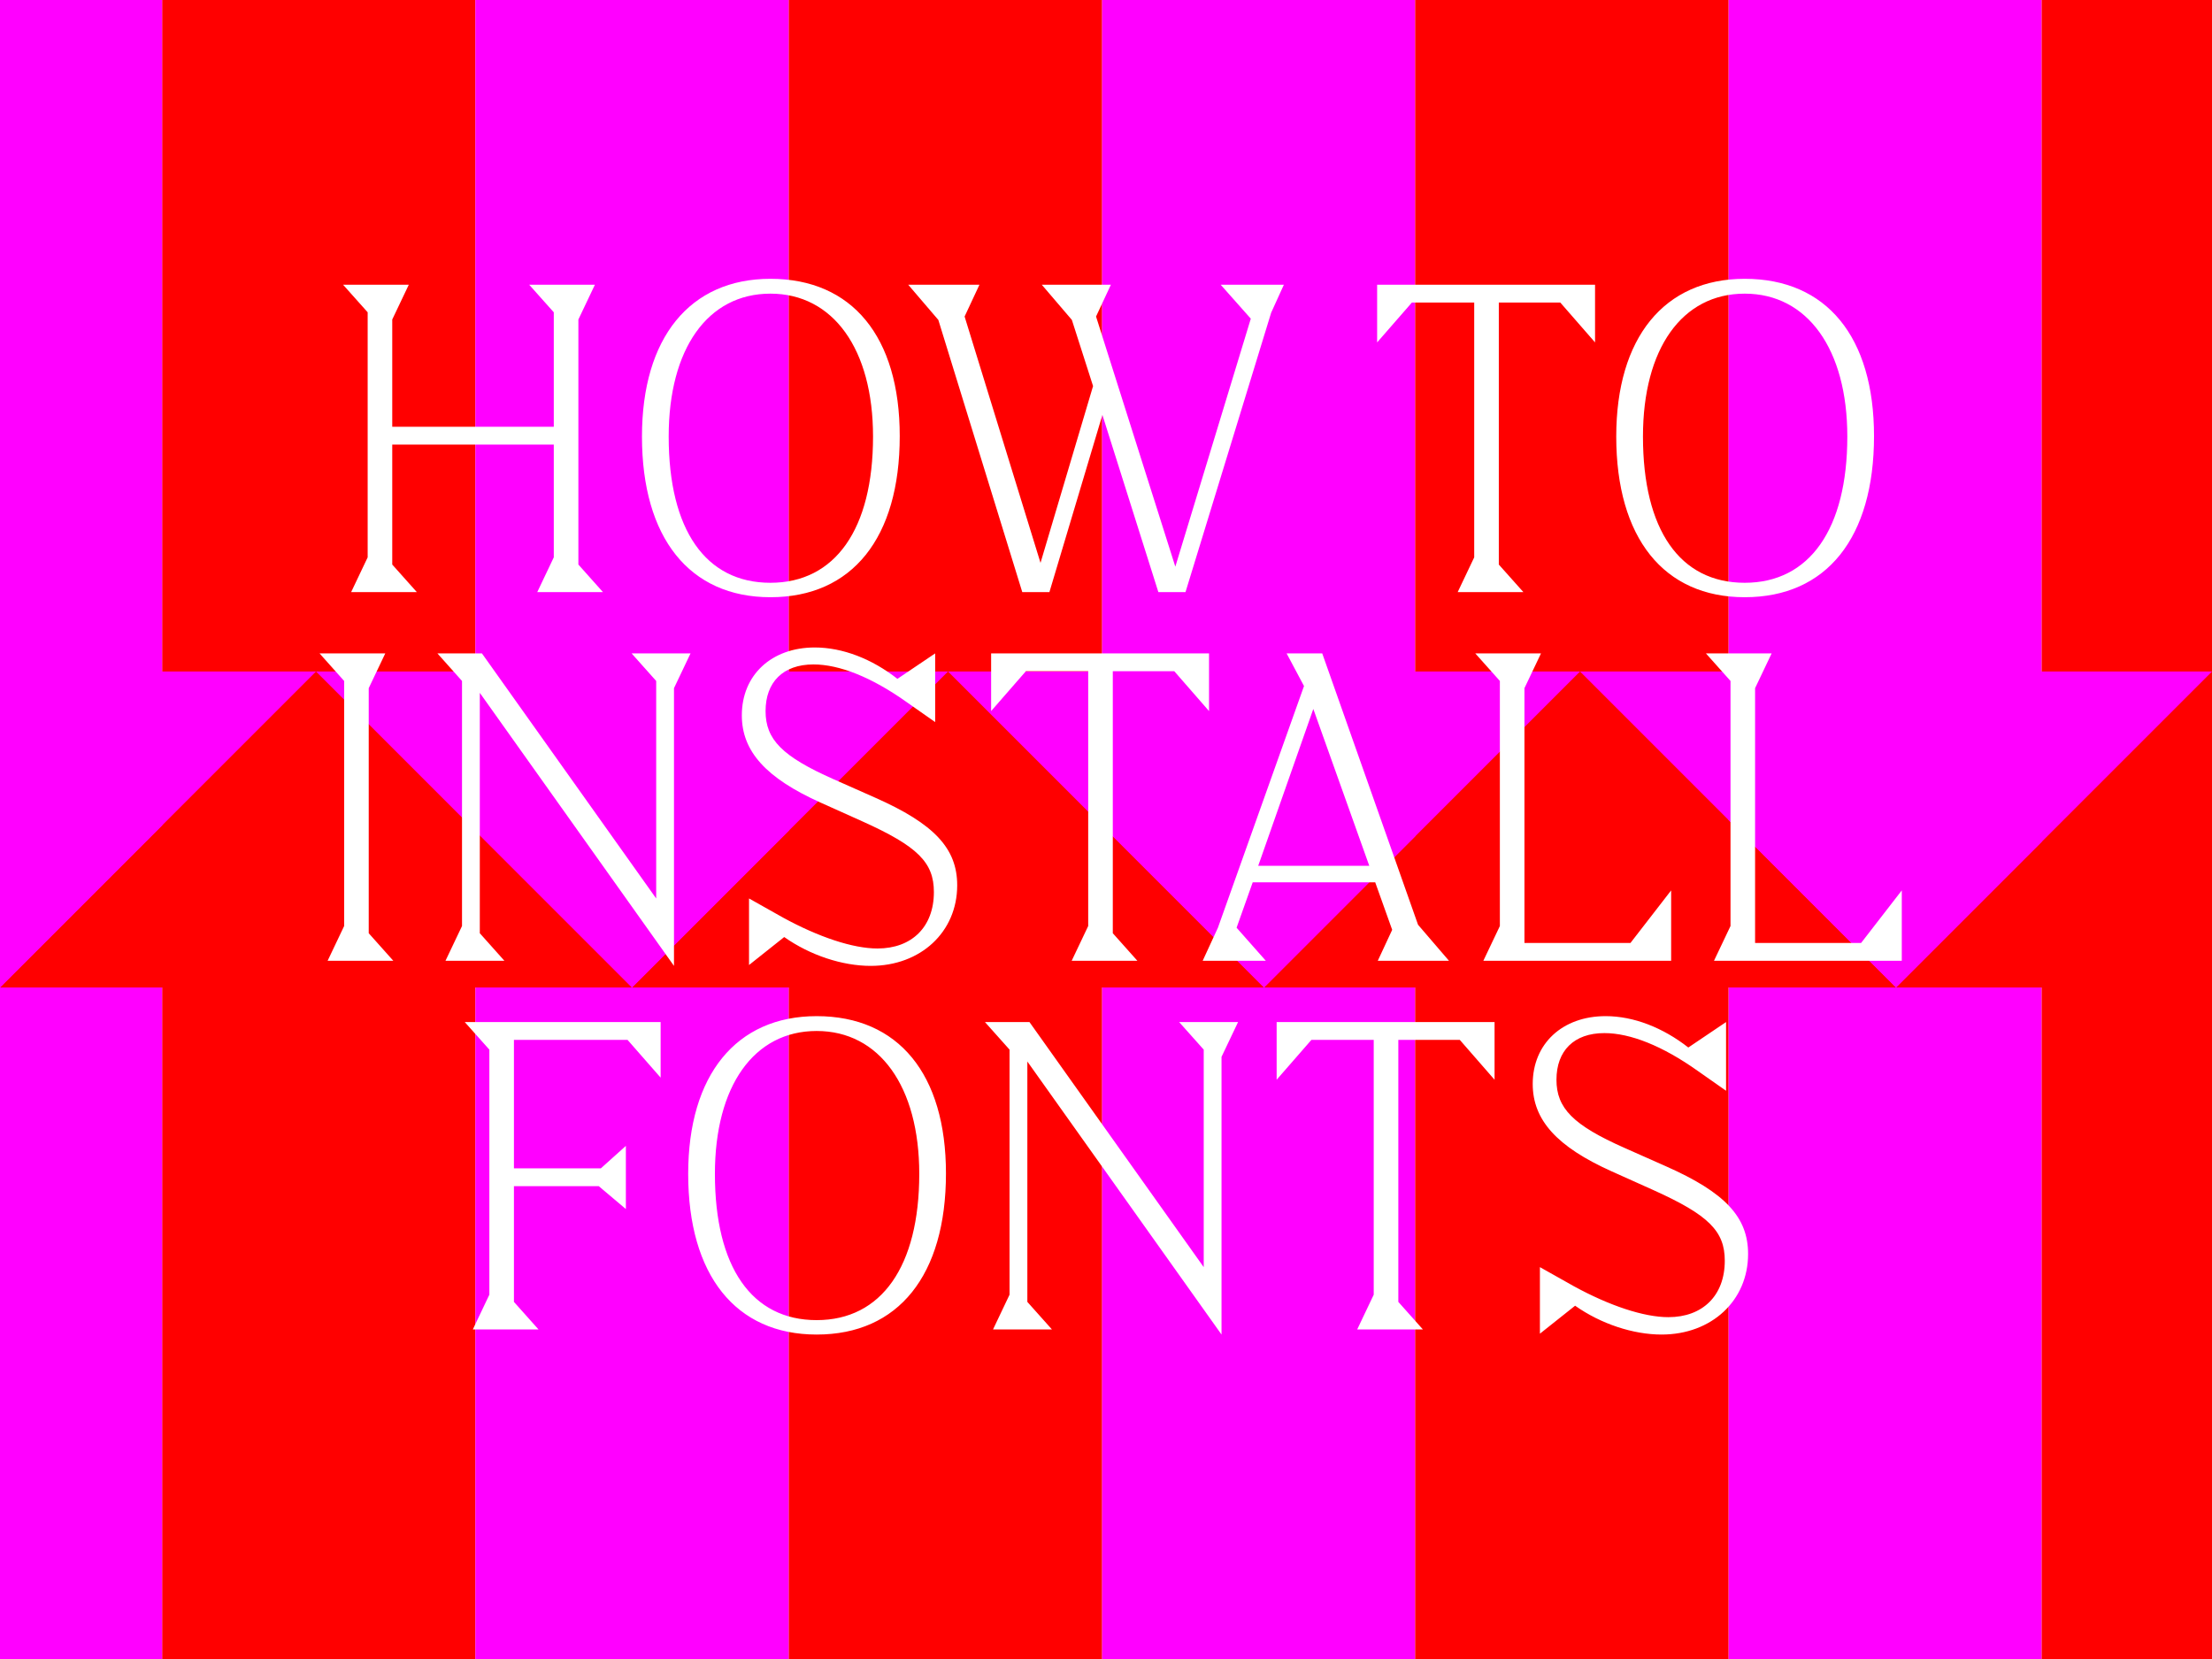
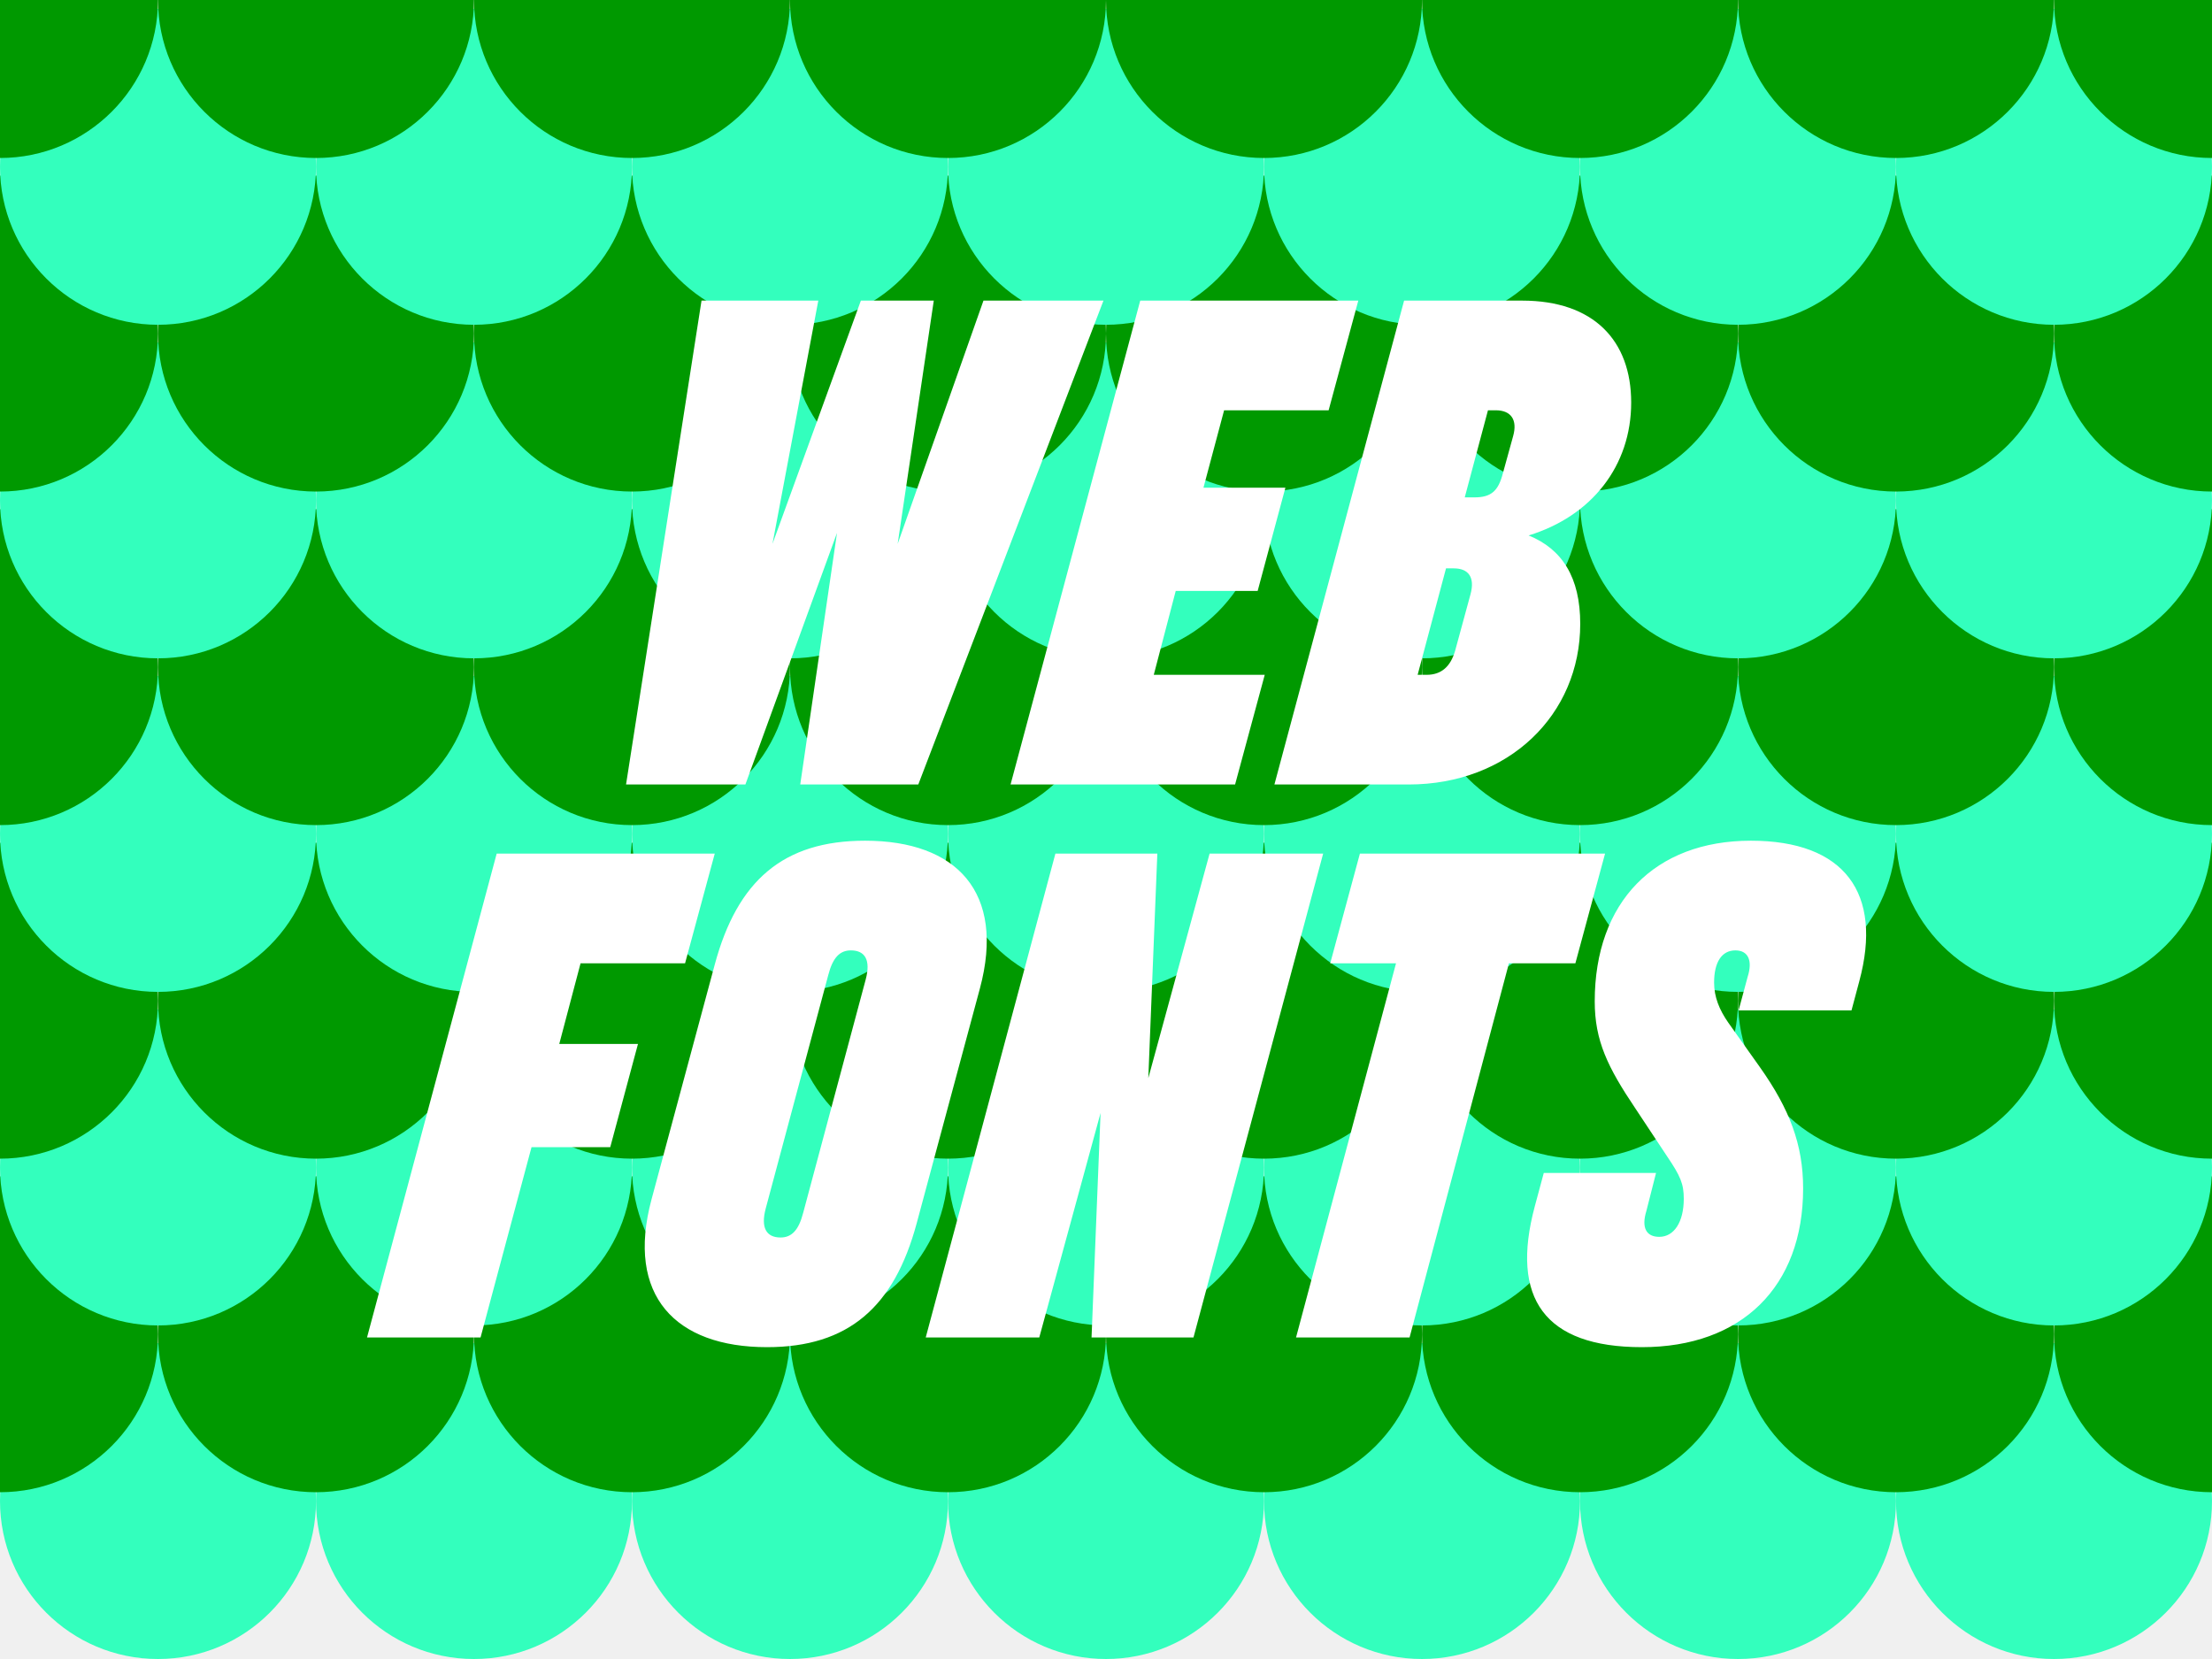
<svg xmlns="http://www.w3.org/2000/svg" version="1.1" id="svg1" width="1600" height="1200" viewBox="0 0 1600 1200">
  <defs id="defs1" />
  <g id="g1">
-     <path id="path1" d="M 879.465,9000 V 0 H 2578.92 V 9000 H 879.465" style="fill:#ff0000;fill-opacity:1;fill-rule:nonzero;stroke:none" transform="matrix(0.1333333,0,0,-0.1333333,0,1200)" />
-     <path id="path2" d="M 5977.83,9000 V 0 H 7677.29 V 9000 H 5977.83" style="fill:#ff00ff;fill-opacity:1;fill-rule:nonzero;stroke:none" transform="matrix(0.1333333,0,0,-0.1333333,0,1200)" />
-     <path id="path3" d="M 4278.38,9000 V 0 H 5977.83 V 9000 H 4278.38" style="fill:#ff0000;fill-opacity:1;fill-rule:nonzero;stroke:none" transform="matrix(0.1333333,0,0,-0.1333333,0,1200)" />
-     <path id="path4" d="M 9376.75,9000 V 0 H 11076.2 V 9000 H 9376.75" style="fill:#ff00ff;fill-opacity:1;fill-rule:nonzero;stroke:none" transform="matrix(0.1333333,0,0,-0.1333333,0,1200)" />
-     <path id="path5" d="M 11076.2,9000 V 0 h 923.8 v 9000 h -923.8" style="fill:#ff0000;fill-opacity:1;fill-rule:nonzero;stroke:none" transform="matrix(0.1333333,0,0,-0.1333333,0,1200)" />
-     <path id="path6" d="M 2578.92,9000 V 0 H 4278.38 V 9000 H 2578.92" style="fill:#ff00ff;fill-opacity:1;fill-rule:nonzero;stroke:none" transform="matrix(0.1333333,0,0,-0.1333333,0,1200)" />
-     <path id="path7" d="M -819.988,9000 V 0 H 879.465 V 9000 H -819.988" style="fill:#ff00ff;fill-opacity:1;fill-rule:nonzero;stroke:none" transform="matrix(0.1333333,0,0,-0.1333333,0,1200)" />
-     <path id="path8" d="M 7677.29,9000 V 0 H 9376.75 V 9000 H 7677.29" style="fill:#ff0000;fill-opacity:1;fill-rule:nonzero;stroke:none" transform="matrix(0.1333333,0,0,-0.1333333,0,1200)" />
-     <path id="path9" d="m 3428.64,3642.85 3428.65,-0.01 -1714.33,1714.33 z" style="fill:#ff0000;fill-opacity:1;fill-rule:nonzero;stroke:none" transform="matrix(0.1333333,0,0,-0.1333333,0,1200)" />
-     <path id="path10" d="m 6857.29,3642.85 3428.61,-0.01 -1714.28,1714.33 z" style="fill:#ff0000;fill-opacity:1;fill-rule:nonzero;stroke:none" transform="matrix(0.1333333,0,0,-0.1333333,0,1200)" />
-     <path id="path11" d="m 10285.7,3642.85 3428.6,-0.01 -1714.3,1714.33 z" style="fill:#ff0000;fill-opacity:1;fill-rule:nonzero;stroke:none" transform="matrix(0.1333333,0,0,-0.1333333,0,1200)" />
-     <path id="path12" d="M -0.004,3642.85 3428.64,3642.84 1714.32,5357.17 Z" style="fill:#ff0000;fill-opacity:1;fill-rule:nonzero;stroke:none" transform="matrix(0.1333333,0,0,-0.1333333,0,1200)" />
-     <path id="path13" d="m 5142.97,5357.16 3428.65,0.01 -1714.33,-1714.33 z" style="fill:#ff00ff;fill-opacity:1;fill-rule:nonzero;stroke:none" transform="matrix(0.1333333,0,0,-0.1333333,0,1200)" />
-     <path id="path14" d="m 8571.62,5357.16 3428.68,0.01 -1714.4,-1714.33 z" style="fill:#ff00ff;fill-opacity:1;fill-rule:nonzero;stroke:none" transform="matrix(0.1333333,0,0,-0.1333333,0,1200)" />
-     <path id="path15" d="m 1714.32,5357.16 3428.65,0.01 -1714.33,-1714.33 z" style="fill:#ff00ff;fill-opacity:1;fill-rule:nonzero;stroke:none" transform="matrix(0.1333333,0,0,-0.1333333,0,1200)" />
-     <path id="path16" d="m -1714.33,5357.16 3428.65,0.01 L -0.012,3642.84 Z" style="fill:#ff00ff;fill-opacity:1;fill-rule:nonzero;stroke:none" transform="matrix(0.1333333,0,0,-0.1333333,0,1200)" />
-     <path id="path17" d="M 16.335,-0.001 H 51.984 L 38.636,-14.954 V -80.04 H 126.269 v 61.184 l -8.965,18.855 H 152.952 L 139.616,-14.954 V -147.892 l 8.965,-18.867 h -35.648 l 13.336,14.953 v 62.098 H 38.636 V -147.892 l 8.977,-18.867 H 11.964 l 13.336,14.953 V -18.857 Z M 174.108,-84.411 c 0,54.973 25.758,87.176 69.691,87.176 44.391,0 70.148,-32.203 70.148,-87.41 0,-53.812 -25.758,-85.324 -70.148,-85.324 -43.699,0 -69.691,31.969 -69.691,85.559 z m 125.355,0 c 0,50.145 -20.473,79.348 -55.664,79.348 -35.191,0 -55.195,-28.746 -55.195,-79.348 0,-47.613 21.152,-77.508 55.195,-77.508 34.043,0 55.664,30.129 55.664,77.508 z m 57.724,-82.348 h -38.637 l 16.336,19.09 45.539,147.668 h 14.719 l 28.746,-96.141 30.363,96.141 h 14.719 l 46.465,-151.57 6.902,-15.188 h -34.277 l 16.336,18.41 -40.945,134.543 -43.008,-135.703 8.051,-17.25 h -37.488 l 16.324,19.09 11.496,35.883 -28.512,95.918 -41.18,-133.641 z M 616.631,-0.001 h 35.648 L 638.944,-14.954 V -157.091 h 33.352 l 18.855,21.621 v -31.289 H 572.932 v 31.289 l 18.855,-21.621 h 33.809 V -18.857 Z M 702.65,-84.411 c 0,54.973 25.758,87.176 69.691,87.176 44.391,0 70.148,-32.203 70.148,-87.41 0,-53.812 -25.758,-85.324 -70.148,-85.324 -43.699,0 -69.691,31.969 -69.691,85.559 z m 125.355,0 c 0,50.145 -20.473,79.348 -55.664,79.348 -35.191,0 -55.195,-28.746 -55.195,-79.348 0,-47.613 21.152,-77.508 55.195,-77.508 34.043,0 55.664,30.129 55.664,77.508 z M 3.576,200 H 39.225 L 25.877,185.047 V 52.109 L 34.854,33.242 H -0.795 L 12.541,48.195 V 181.144 Z m 63.94,0 h 31.969 L 86.138,185.047 V 54.64 L 191.478,202.765 V 52.109 l 8.977,-18.867 H 168.486 l 13.336,14.953 V 166.191 L 87.286,33.242 H 63.146 L 76.482,48.195 V 181.144 Z M 250.584,176.539 232.186,166.191 v 36.105 l 19.09,-15.176 c 14.039,9.891 31.512,15.645 46.922,15.645 27.141,0 46.922,-18.41 46.922,-43.711 0,-20.004 -12.422,-33.352 -44.625,-47.602 L 278.194,101.562 C 250.127,89.14 241.162,79.941 241.162,64.531 c 0,-15.645 9.422,-25.301 25.992,-25.301 14.027,0 31.5,6.902 50.602,20.473 l 15.41,10.805 V 33.242 L 312.694,47.047 C 298.889,36.242 283.022,30.031 267.834,30.031 c -23.449,0 -39.551,14.941 -39.551,36.797 0,19.547 13.102,34.043 42.773,47.379 l 22.547,10.125 c 30.129,13.57 38.871,22.312 38.871,38.402 0,18.867 -11.965,30.598 -30.598,30.598 -13.336,0 -31.969,-6.211 -51.293,-16.793 z m 156.639,23.461 h 35.648 L 429.535,185.047 V 42.91 h 33.352 l 18.855,21.621 V 33.242 H 363.524 v 31.289 l 18.855,-21.621 h 33.809 V 181.144 Z m 71.065,0 h 34.266 l -15.867,-17.941 8.742,-24.609 h 66.469 l 9.199,25.758 -7.816,16.793 h 38.637 L 595.124,180.453 543.152,33.242 H 523.827 l 9.434,17.719 -46.699,131.098 z m 30.129,-51.516 29.895,-85.102 30.363,85.102 z m 122.133,51.516 h 101.883 v -38.18 l -22.078,28.523 h -57.504 V 52.109 L 661.827,33.242 H 626.179 L 639.515,48.195 V 181.144 Z m 125.121,0 h 101.883 v -38.18 l -22.078,28.523 H 777.972 V 52.109 l 8.977,-18.867 h -35.648 l 13.336,14.953 V 181.144 Z M 82.35,400.001 H 117.998 l -13.348,-14.953 v -62.789 h 46.008 l 14.719,12.422 v -34.266 l -13.57,12.188 h -47.156 v -69.691 h 61.641 l 17.941,20.473 V 233.243 H 77.979 l 13.336,14.953 V 381.145 Z M 199.183,315.591 c 0,54.973 25.758,87.176 69.691,87.176 44.391,0 70.148,-32.203 70.148,-87.41 0,-53.812 -25.758,-85.324 -70.148,-85.324 -43.699,0 -69.691,31.969 -69.691,85.559 z m 125.355,0 c 0,50.145 -20.473,79.348 -55.664,79.348 -35.191,0 -55.195,-28.746 -55.195,-79.348 0,-47.613 21.152,-77.508 55.195,-77.508 34.043,0 55.664,30.129 55.664,77.508 z m 40.017,84.41 h 31.969 L 383.176,385.048 V 254.641 l 105.34,148.125 V 252.11 l 8.977,-18.867 h -31.969 l 13.336,14.953 v 117.996 L 384.324,233.243 h -24.141 l 13.336,14.953 v 132.949 z m 197.563,0 h 35.648 L 584.431,385.048 V 242.911 h 33.352 l 18.855,21.621 V 233.243 H 518.419 v 31.289 l 18.855,-21.621 h 33.809 V 381.145 Z M 679.64,376.54 661.241,366.192 v 36.105 l 19.09,-15.176 c 14.039,9.891 31.512,15.645 46.922,15.645 27.141,0 46.922,-18.41 46.922,-43.711 0,-20.004 -12.422,-33.352 -44.625,-47.602 l -22.301,-9.891 c -28.066,-12.422 -37.031,-21.621 -37.031,-37.031 0,-15.645 9.422,-25.301 25.992,-25.301 14.027,0 31.5,6.902 50.602,20.473 l 15.41,10.805 v -37.266 l -20.473,13.805 c -13.805,-10.805 -29.672,-17.016 -44.859,-17.016 -23.449,0 -39.551,14.941 -39.551,36.797 0,19.547 13.102,34.043 42.773,47.379 l 22.547,10.125 c 30.129,13.57 38.871,22.312 38.871,38.402 0,18.867 -11.965,30.598 -30.598,30.598 -13.336,0 -31.969,-6.211 -51.293,-16.793 z m 0,0" style="fill:#ffffff;fill-opacity:1;fill-rule:nonzero;stroke:none" aria-label="HOW TO&#10;INSTALL&#10;FONTS" transform="matrix(1.333333,0,0,1.333333,232.208,428.2947)" />
+     <path id="path1" d="m 857.145,1714.3 c 473.385,0 857.145,-383.76 857.145,-857.148 C 1714.29,383.762 1330.53,0.012 857.145,0.012 383.758,0.012 0,383.762 0,857.152 0,1330.54 383.758,1714.3 857.145,1714.3" style="fill:#33ffbd;fill-opacity:1;fill-rule:nonzero;stroke:none" transform="matrix(0.1333333,0,0,-0.1333333,0,1200)" />
+     <path id="path2" d="m 2571.43,1714.3 c 473.39,0 857.14,-383.76 857.14,-857.148 0,-473.39 -383.75,-857.14 -857.14,-857.14 -473.39,0 -857.14,383.75 -857.14,857.14 0,473.388 383.75,857.148 857.14,857.148" style="fill:#33ffbd;fill-opacity:1;fill-rule:nonzero;stroke:none" transform="matrix(0.1333333,0,0,-0.1333333,0,1200)" />
+     <path id="path3" d="m 4285.71,1714.3 c 473.39,0 857.15,-383.76 857.15,-857.148 0,-473.39 -383.76,-857.14 -857.15,-857.14 -473.38,0 -857.14,383.75 -857.14,857.14 0,473.388 383.76,857.148 857.14,857.148" style="fill:#33ffbd;fill-opacity:1;fill-rule:nonzero;stroke:none" transform="matrix(0.1333333,0,0,-0.1333333,0,1200)" />
+     <path id="path4" d="m 6000,1714.3 c 473.39,0 857.14,-383.76 857.14,-857.148 0,-473.39 -383.75,-857.14 -857.14,-857.14 -473.39,0 -857.14,383.75 -857.14,857.14 0,473.388 383.75,857.148 857.14,857.148" style="fill:#33ffbd;fill-opacity:1;fill-rule:nonzero;stroke:none" transform="matrix(0.1333333,0,0,-0.1333333,0,1200)" />
+     <path id="path5" d="m 7714.29,1714.3 c 473.38,0 857.14,-383.76 857.14,-857.148 0,-473.39 -383.76,-857.14 -857.14,-857.14 -473.39,0 -857.15,383.75 -857.15,857.14 0,473.388 383.76,857.148 857.15,857.148" style="fill:#33ffbd;fill-opacity:1;fill-rule:nonzero;stroke:none" transform="matrix(0.1333333,0,0,-0.1333333,0,1200)" />
+     <path id="path6" d="m 9428.57,1714.3 c 473.39,0 857.13,-383.76 857.13,-857.148 0,-473.39 -383.74,-857.14 -857.13,-857.14 -473.39,0 -857.14,383.75 -857.14,857.14 0,473.388 383.75,857.148 857.14,857.148" style="fill:#33ffbd;fill-opacity:1;fill-rule:nonzero;stroke:none" transform="matrix(0.1333333,0,0,-0.1333333,0,1200)" />
+     <path id="path7" d="m 11142.9,1714.3 c 473.3,0 857.1,-383.76 857.1,-857.148 0,-473.39 -383.8,-857.14 -857.1,-857.14 -473.4,0 -857.2,383.75 -857.2,857.14 0,473.388 383.8,857.148 857.2,857.148" style="fill:#33ffbd;fill-opacity:1;fill-rule:nonzero;stroke:none" transform="matrix(0.1333333,0,0,-0.1333333,0,1200)" />
+     <path id="path8" d="m 0,2619.05 c 473.387,0 857.145,-383.76 857.145,-857.15 0,-473.38 -383.758,-857.13 -857.145,-857.13 -473.387,0 -857.145,383.75 -857.145,857.13 0,473.39 383.758,857.15 857.145,857.15" style="fill:#009900;fill-opacity:1;fill-rule:nonzero;stroke:none" transform="matrix(0.1333333,0,0,-0.1333333,0,1200)" />
+     <path id="path9" d="m 1714.29,2619.05 c 473.38,0 857.14,-383.76 857.14,-857.15 0,-473.38 -383.76,-857.13 -857.14,-857.13 -473.39,0 -857.145,383.75 -857.145,857.13 0,473.39 383.755,857.15 857.145,857.15" style="fill:#009900;fill-opacity:1;fill-rule:nonzero;stroke:none" transform="matrix(0.1333333,0,0,-0.1333333,0,1200)" />
+     <path id="path10" d="m 3428.57,2619.05 c 473.39,0 857.14,-383.76 857.14,-857.15 0,-473.38 -383.75,-857.13 -857.14,-857.13 -473.39,0 -857.14,383.75 -857.14,857.13 0,473.39 383.75,857.15 857.14,857.15" style="fill:#009900;fill-opacity:1;fill-rule:nonzero;stroke:none" transform="matrix(0.1333333,0,0,-0.1333333,0,1200)" />
+     <path id="path11" d="m 5142.86,2619.05 c 473.38,0 857.14,-383.76 857.14,-857.15 0,-473.38 -383.76,-857.13 -857.14,-857.13 -473.39,0 -857.15,383.75 -857.15,857.13 0,473.39 383.76,857.15 857.15,857.15" style="fill:#009900;fill-opacity:1;fill-rule:nonzero;stroke:none" transform="matrix(0.1333333,0,0,-0.1333333,0,1200)" />
+     <path id="path12" d="m 6857.14,2619.05 c 473.39,0 857.15,-383.76 857.15,-857.15 0,-473.38 -383.76,-857.13 -857.15,-857.13 -473.38,0 -857.14,383.75 -857.14,857.13 0,473.39 383.76,857.15 857.14,857.15" style="fill:#009900;fill-opacity:1;fill-rule:nonzero;stroke:none" transform="matrix(0.1333333,0,0,-0.1333333,0,1200)" />
+     <path id="path13" d="m 8571.43,2619.05 c 473.39,0 857.14,-383.76 857.14,-857.15 0,-473.38 -383.75,-857.13 -857.14,-857.13 -473.39,0 -857.14,383.75 -857.14,857.13 0,473.39 383.75,857.15 857.14,857.15" style="fill:#009900;fill-opacity:1;fill-rule:nonzero;stroke:none" transform="matrix(0.1333333,0,0,-0.1333333,0,1200)" />
+     <path id="path14" d="m 10285.7,2619.05 c 473.4,0 857.2,-383.76 857.2,-857.15 0,-473.38 -383.8,-857.13 -857.2,-857.13 -473.37,0 -857.13,383.75 -857.13,857.13 0,473.39 383.76,857.15 857.13,857.15" style="fill:#009900;fill-opacity:1;fill-rule:nonzero;stroke:none" transform="matrix(0.1333333,0,0,-0.1333333,0,1200)" />
+     <path id="path15" d="m 12000,2619.05 c 473.4,0 857.1,-383.76 857.1,-857.15 0,-473.38 -383.7,-857.13 -857.1,-857.13 -473.4,0 -857.1,383.75 -857.1,857.13 0,473.39 383.7,857.15 857.1,857.15" style="fill:#009900;fill-opacity:1;fill-rule:nonzero;stroke:none" transform="matrix(0.1333333,0,0,-0.1333333,0,1200)" />
+     <path id="path16" d="m 857.145,3523.82 c 473.385,0 857.145,-383.76 857.145,-857.15 0,-473.39 -383.76,-857.14 -857.145,-857.14 C 383.758,1809.53 0,2193.28 0,2666.67 c 0,473.39 383.758,857.15 857.145,857.15" style="fill:#33ffbd;fill-opacity:1;fill-rule:nonzero;stroke:none" transform="matrix(0.1333333,0,0,-0.1333333,0,1200)" />
+     <path id="path17" d="m 2571.43,3523.82 c 473.39,0 857.14,-383.76 857.14,-857.15 0,-473.39 -383.75,-857.14 -857.14,-857.14 -473.39,0 -857.14,383.75 -857.14,857.14 0,473.39 383.75,857.15 857.14,857.15" style="fill:#33ffbd;fill-opacity:1;fill-rule:nonzero;stroke:none" transform="matrix(0.1333333,0,0,-0.1333333,0,1200)" />
+     <path id="path18" d="m 4285.71,3523.82 c 473.39,0 857.15,-383.76 857.15,-857.15 0,-473.39 -383.76,-857.14 -857.15,-857.14 -473.38,0 -857.14,383.75 -857.14,857.14 0,473.39 383.76,857.15 857.14,857.15" style="fill:#33ffbd;fill-opacity:1;fill-rule:nonzero;stroke:none" transform="matrix(0.1333333,0,0,-0.1333333,0,1200)" />
+     <path id="path19" d="m 6000,3523.82 c 473.39,0 857.14,-383.76 857.14,-857.15 0,-473.39 -383.75,-857.14 -857.14,-857.14 -473.39,0 -857.14,383.75 -857.14,857.14 0,473.39 383.75,857.15 857.14,857.15" style="fill:#33ffbd;fill-opacity:1;fill-rule:nonzero;stroke:none" transform="matrix(0.1333333,0,0,-0.1333333,0,1200)" />
+     <path id="path20" d="m 7714.29,3523.82 c 473.38,0 857.14,-383.76 857.14,-857.15 0,-473.39 -383.76,-857.14 -857.14,-857.14 -473.39,0 -857.15,383.75 -857.15,857.14 0,473.39 383.76,857.15 857.15,857.15" style="fill:#33ffbd;fill-opacity:1;fill-rule:nonzero;stroke:none" transform="matrix(0.1333333,0,0,-0.1333333,0,1200)" />
+     <path id="path21" d="m 9428.57,3523.82 c 473.39,0 857.13,-383.76 857.13,-857.15 0,-473.39 -383.74,-857.14 -857.13,-857.14 -473.39,0 -857.14,383.75 -857.14,857.14 0,473.39 383.75,857.15 857.14,857.15" style="fill:#33ffbd;fill-opacity:1;fill-rule:nonzero;stroke:none" transform="matrix(0.1333333,0,0,-0.1333333,0,1200)" />
+     <path id="path22" d="m 11142.9,3523.82 c 473.3,0 857.1,-383.76 857.1,-857.15 0,-473.39 -383.8,-857.14 -857.1,-857.14 -473.4,0 -857.2,383.75 -857.2,857.14 0,473.39 383.8,857.15 857.2,857.15" style="fill:#33ffbd;fill-opacity:1;fill-rule:nonzero;stroke:none" transform="matrix(0.1333333,0,0,-0.1333333,0,1200)" />
+     <path id="path23" d="m 0,4428.57 c 473.387,0 857.145,-383.76 857.145,-857.14 0,-473.39 -383.758,-857.14 -857.145,-857.14 -473.387,0 -857.145,383.75 -857.145,857.14 0,473.38 383.758,857.14 857.145,857.14" style="fill:#009900;fill-opacity:1;fill-rule:nonzero;stroke:none" transform="matrix(0.1333333,0,0,-0.1333333,0,1200)" />
+     <path id="path24" d="m 1714.29,4428.57 c 473.38,0 857.14,-383.76 857.14,-857.14 0,-473.39 -383.76,-857.14 -857.14,-857.14 -473.39,0 -857.145,383.75 -857.145,857.14 0,473.38 383.755,857.14 857.145,857.14" style="fill:#009900;fill-opacity:1;fill-rule:nonzero;stroke:none" transform="matrix(0.1333333,0,0,-0.1333333,0,1200)" />
+     <path id="path25" d="m 3428.57,4428.57 c 473.39,0 857.14,-383.76 857.14,-857.14 0,-473.39 -383.75,-857.14 -857.14,-857.14 -473.39,0 -857.14,383.75 -857.14,857.14 0,473.38 383.75,857.14 857.14,857.14" style="fill:#009900;fill-opacity:1;fill-rule:nonzero;stroke:none" transform="matrix(0.1333333,0,0,-0.1333333,0,1200)" />
+     <path id="path26" d="m 5142.86,4428.57 c 473.38,0 857.14,-383.76 857.14,-857.14 0,-473.39 -383.76,-857.14 -857.14,-857.14 -473.39,0 -857.15,383.75 -857.15,857.14 0,473.38 383.76,857.14 857.15,857.14" style="fill:#009900;fill-opacity:1;fill-rule:nonzero;stroke:none" transform="matrix(0.1333333,0,0,-0.1333333,0,1200)" />
+     <path id="path27" d="m 6857.14,4428.57 c 473.39,0 857.15,-383.76 857.15,-857.14 0,-473.39 -383.76,-857.14 -857.15,-857.14 -473.38,0 -857.14,383.75 -857.14,857.14 0,473.38 383.76,857.14 857.14,857.14" style="fill:#009900;fill-opacity:1;fill-rule:nonzero;stroke:none" transform="matrix(0.1333333,0,0,-0.1333333,0,1200)" />
+     <path id="path28" d="m 8571.43,4428.57 c 473.39,0 857.14,-383.76 857.14,-857.14 0,-473.39 -383.75,-857.14 -857.14,-857.14 -473.39,0 -857.14,383.75 -857.14,857.14 0,473.38 383.75,857.14 857.14,857.14" style="fill:#009900;fill-opacity:1;fill-rule:nonzero;stroke:none" transform="matrix(0.1333333,0,0,-0.1333333,0,1200)" />
+     <path id="path29" d="m 10285.7,4428.57 c 473.4,0 857.2,-383.76 857.2,-857.14 0,-473.39 -383.8,-857.14 -857.2,-857.14 -473.37,0 -857.13,383.75 -857.13,857.14 0,473.38 383.76,857.14 857.13,857.14" style="fill:#009900;fill-opacity:1;fill-rule:nonzero;stroke:none" transform="matrix(0.1333333,0,0,-0.1333333,0,1200)" />
+     <path id="path30" d="m 12000,4428.57 c 473.4,0 857.1,-383.76 857.1,-857.14 0,-473.39 -383.7,-857.14 -857.1,-857.14 -473.4,0 -857.1,383.75 -857.1,857.14 0,473.38 383.7,857.14 857.1,857.14" style="fill:#009900;fill-opacity:1;fill-rule:nonzero;stroke:none" transform="matrix(0.1333333,0,0,-0.1333333,0,1200)" />
+     <path id="path31" d="m 857.145,5333.34 c 473.385,0 857.145,-383.76 857.145,-857.15 0,-473.39 -383.76,-857.14 -857.145,-857.14 C 383.758,3619.05 0,4002.8 0,4476.19 c 0,473.39 383.758,857.15 857.145,857.15" style="fill:#33ffbd;fill-opacity:1;fill-rule:nonzero;stroke:none" transform="matrix(0.1333333,0,0,-0.1333333,0,1200)" />
+     <path id="path32" d="m 2571.43,5333.34 c 473.39,0 857.14,-383.76 857.14,-857.15 0,-473.39 -383.75,-857.14 -857.14,-857.14 -473.39,0 -857.14,383.75 -857.14,857.14 0,473.39 383.75,857.15 857.14,857.15" style="fill:#33ffbd;fill-opacity:1;fill-rule:nonzero;stroke:none" transform="matrix(0.1333333,0,0,-0.1333333,0,1200)" />
+     <path id="path33" d="m 4285.71,5333.34 c 473.39,0 857.15,-383.76 857.15,-857.15 0,-473.39 -383.76,-857.14 -857.15,-857.14 -473.38,0 -857.14,383.75 -857.14,857.14 0,473.39 383.76,857.15 857.14,857.15" style="fill:#33ffbd;fill-opacity:1;fill-rule:nonzero;stroke:none" transform="matrix(0.1333333,0,0,-0.1333333,0,1200)" />
+     <path id="path34" d="m 6000,5333.34 c 473.39,0 857.14,-383.76 857.14,-857.15 0,-473.39 -383.75,-857.14 -857.14,-857.14 -473.39,0 -857.14,383.75 -857.14,857.14 0,473.39 383.75,857.15 857.14,857.15" style="fill:#33ffbd;fill-opacity:1;fill-rule:nonzero;stroke:none" transform="matrix(0.1333333,0,0,-0.1333333,0,1200)" />
+     <path id="path35" d="m 7714.29,5333.34 c 473.38,0 857.14,-383.76 857.14,-857.15 0,-473.39 -383.76,-857.14 -857.14,-857.14 -473.39,0 -857.15,383.75 -857.15,857.14 0,473.39 383.76,857.15 857.15,857.15" style="fill:#33ffbd;fill-opacity:1;fill-rule:nonzero;stroke:none" transform="matrix(0.1333333,0,0,-0.1333333,0,1200)" />
+     <path id="path36" d="m 9428.57,5333.34 c 473.39,0 857.13,-383.76 857.13,-857.15 0,-473.39 -383.74,-857.14 -857.13,-857.14 -473.39,0 -857.14,383.75 -857.14,857.14 0,473.39 383.75,857.15 857.14,857.15" style="fill:#33ffbd;fill-opacity:1;fill-rule:nonzero;stroke:none" transform="matrix(0.1333333,0,0,-0.1333333,0,1200)" />
+     <path id="path37" d="m 11142.9,5333.34 c 473.3,0 857.1,-383.76 857.1,-857.15 0,-473.39 -383.8,-857.14 -857.1,-857.14 -473.4,0 -857.2,383.75 -857.2,857.14 0,473.39 383.8,857.15 857.2,857.15" style="fill:#33ffbd;fill-opacity:1;fill-rule:nonzero;stroke:none" transform="matrix(0.1333333,0,0,-0.1333333,0,1200)" />
+     <path id="path38" d="m 0,6238.11 c 473.387,0 857.145,-383.76 857.145,-857.15 0,-473.39 -383.758,-857.14 -857.145,-857.14 -473.387,0 -857.145,383.75 -857.145,857.14 0,473.39 383.758,857.15 857.145,857.15" style="fill:#009900;fill-opacity:1;fill-rule:nonzero;stroke:none" transform="matrix(0.1333333,0,0,-0.1333333,0,1200)" />
+     <path id="path39" d="m 1714.29,6238.11 c 473.38,0 857.14,-383.76 857.14,-857.15 0,-473.39 -383.76,-857.14 -857.14,-857.14 -473.39,0 -857.145,383.75 -857.145,857.14 0,473.39 383.755,857.15 857.145,857.15" style="fill:#009900;fill-opacity:1;fill-rule:nonzero;stroke:none" transform="matrix(0.1333333,0,0,-0.1333333,0,1200)" />
+     <path id="path40" d="m 3428.57,6238.11 c 473.39,0 857.14,-383.76 857.14,-857.15 0,-473.39 -383.75,-857.14 -857.14,-857.14 -473.39,0 -857.14,383.75 -857.14,857.14 0,473.39 383.75,857.15 857.14,857.15" style="fill:#009900;fill-opacity:1;fill-rule:nonzero;stroke:none" transform="matrix(0.1333333,0,0,-0.1333333,0,1200)" />
+     <path id="path41" d="m 5142.86,6238.11 c 473.38,0 857.14,-383.76 857.14,-857.15 0,-473.39 -383.76,-857.14 -857.14,-857.14 -473.39,0 -857.15,383.75 -857.15,857.14 0,473.39 383.76,857.15 857.15,857.15" style="fill:#009900;fill-opacity:1;fill-rule:nonzero;stroke:none" transform="matrix(0.1333333,0,0,-0.1333333,0,1200)" />
+     <path id="path42" d="m 6857.14,6238.11 c 473.39,0 857.15,-383.76 857.15,-857.15 0,-473.39 -383.76,-857.14 -857.15,-857.14 -473.38,0 -857.14,383.75 -857.14,857.14 0,473.39 383.76,857.15 857.14,857.15" style="fill:#009900;fill-opacity:1;fill-rule:nonzero;stroke:none" transform="matrix(0.1333333,0,0,-0.1333333,0,1200)" />
+     <path id="path43" d="m 8571.43,6238.11 c 473.39,0 857.14,-383.76 857.14,-857.15 0,-473.39 -383.75,-857.14 -857.14,-857.14 -473.39,0 -857.14,383.75 -857.14,857.14 0,473.39 383.75,857.15 857.14,857.15" style="fill:#009900;fill-opacity:1;fill-rule:nonzero;stroke:none" transform="matrix(0.1333333,0,0,-0.1333333,0,1200)" />
+     <path id="path44" d="m 10285.7,6238.11 c 473.4,0 857.2,-383.76 857.2,-857.15 0,-473.39 -383.8,-857.14 -857.2,-857.14 -473.37,0 -857.13,383.75 -857.13,857.14 0,473.39 383.76,857.15 857.13,857.15" style="fill:#009900;fill-opacity:1;fill-rule:nonzero;stroke:none" transform="matrix(0.1333333,0,0,-0.1333333,0,1200)" />
+     <path id="path45" d="m 12000,6238.11 c 473.4,0 857.1,-383.76 857.1,-857.15 0,-473.39 -383.7,-857.14 -857.1,-857.14 -473.4,0 -857.1,383.75 -857.1,857.14 0,473.39 383.7,857.15 857.1,857.15" style="fill:#009900;fill-opacity:1;fill-rule:nonzero;stroke:none" transform="matrix(0.1333333,0,0,-0.1333333,0,1200)" />
+     <path id="path46" d="m 857.145,7142.86 c 473.385,0 857.145,-383.76 857.145,-857.15 0,-473.39 -383.76,-857.14 -857.145,-857.14 C 383.758,5428.57 0,5812.32 0,6285.71 c 0,473.39 383.758,857.15 857.145,857.15" style="fill:#33ffbd;fill-opacity:1;fill-rule:nonzero;stroke:none" transform="matrix(0.1333333,0,0,-0.1333333,0,1200)" />
+     <path id="path47" d="m 2571.43,7142.86 c 473.39,0 857.14,-383.76 857.14,-857.15 0,-473.39 -383.75,-857.14 -857.14,-857.14 -473.39,0 -857.14,383.75 -857.14,857.14 0,473.39 383.75,857.15 857.14,857.15" style="fill:#33ffbd;fill-opacity:1;fill-rule:nonzero;stroke:none" transform="matrix(0.1333333,0,0,-0.1333333,0,1200)" />
+     <path id="path48" d="m 4285.71,7142.86 c 473.39,0 857.15,-383.76 857.15,-857.15 0,-473.39 -383.76,-857.14 -857.15,-857.14 -473.38,0 -857.14,383.75 -857.14,857.14 0,473.39 383.76,857.15 857.14,857.15" style="fill:#33ffbd;fill-opacity:1;fill-rule:nonzero;stroke:none" transform="matrix(0.1333333,0,0,-0.1333333,0,1200)" />
+     <path id="path49" d="m 6000,7142.86 c 473.39,0 857.14,-383.76 857.14,-857.15 0,-473.39 -383.75,-857.14 -857.14,-857.14 -473.39,0 -857.14,383.75 -857.14,857.14 0,473.39 383.75,857.15 857.14,857.15" style="fill:#33ffbd;fill-opacity:1;fill-rule:nonzero;stroke:none" transform="matrix(0.1333333,0,0,-0.1333333,0,1200)" />
+     <path id="path50" d="m 7714.29,7142.86 c 473.38,0 857.14,-383.76 857.14,-857.15 0,-473.39 -383.76,-857.14 -857.14,-857.14 -473.39,0 -857.15,383.75 -857.15,857.14 0,473.39 383.76,857.15 857.15,857.15" style="fill:#33ffbd;fill-opacity:1;fill-rule:nonzero;stroke:none" transform="matrix(0.1333333,0,0,-0.1333333,0,1200)" />
+     <path id="path51" d="m 9428.57,7142.86 c 473.39,0 857.13,-383.76 857.13,-857.15 0,-473.39 -383.74,-857.14 -857.13,-857.14 -473.39,0 -857.14,383.75 -857.14,857.14 0,473.39 383.75,857.15 857.14,857.15" style="fill:#33ffbd;fill-opacity:1;fill-rule:nonzero;stroke:none" transform="matrix(0.1333333,0,0,-0.1333333,0,1200)" />
+     <path id="path52" d="m 11142.9,7142.86 c 473.3,0 857.1,-383.76 857.1,-857.15 0,-473.39 -383.8,-857.14 -857.1,-857.14 -473.4,0 -857.2,383.75 -857.2,857.14 0,473.39 383.8,857.15 857.2,857.15" style="fill:#33ffbd;fill-opacity:1;fill-rule:nonzero;stroke:none" transform="matrix(0.1333333,0,0,-0.1333333,0,1200)" />
+     <path id="path53" d="m 0,8047.63 c 473.387,0 857.145,-383.76 857.145,-857.15 0,-473.39 -383.758,-857.14 -857.145,-857.14 -473.387,0 -857.145,383.75 -857.145,857.14 0,473.39 383.758,857.15 857.145,857.15" style="fill:#009900;fill-opacity:1;fill-rule:nonzero;stroke:none" transform="matrix(0.1333333,0,0,-0.1333333,0,1200)" />
+     <path id="path54" d="m 1714.29,8047.63 c 473.38,0 857.14,-383.76 857.14,-857.15 0,-473.39 -383.76,-857.14 -857.14,-857.14 -473.39,0 -857.145,383.75 -857.145,857.14 0,473.39 383.755,857.15 857.145,857.15" style="fill:#009900;fill-opacity:1;fill-rule:nonzero;stroke:none" transform="matrix(0.1333333,0,0,-0.1333333,0,1200)" />
+     <path id="path55" d="m 3428.57,8047.63 c 473.39,0 857.14,-383.76 857.14,-857.15 0,-473.39 -383.75,-857.14 -857.14,-857.14 -473.39,0 -857.14,383.75 -857.14,857.14 0,473.39 383.75,857.15 857.14,857.15" style="fill:#009900;fill-opacity:1;fill-rule:nonzero;stroke:none" transform="matrix(0.1333333,0,0,-0.1333333,0,1200)" />
+     <path id="path56" d="m 5142.86,8047.63 c 473.38,0 857.14,-383.76 857.14,-857.15 0,-473.39 -383.76,-857.14 -857.14,-857.14 -473.39,0 -857.15,383.75 -857.15,857.14 0,473.39 383.76,857.15 857.15,857.15" style="fill:#009900;fill-opacity:1;fill-rule:nonzero;stroke:none" transform="matrix(0.1333333,0,0,-0.1333333,0,1200)" />
+     <path id="path57" d="m 6857.14,8047.63 c 473.39,0 857.15,-383.76 857.15,-857.15 0,-473.39 -383.76,-857.14 -857.15,-857.14 -473.38,0 -857.14,383.75 -857.14,857.14 0,473.39 383.76,857.15 857.14,857.15" style="fill:#009900;fill-opacity:1;fill-rule:nonzero;stroke:none" transform="matrix(0.1333333,0,0,-0.1333333,0,1200)" />
+     <path id="path58" d="m 8571.43,8047.63 c 473.39,0 857.14,-383.76 857.14,-857.15 0,-473.39 -383.75,-857.14 -857.14,-857.14 -473.39,0 -857.14,383.75 -857.14,857.14 0,473.39 383.75,857.15 857.14,857.15" style="fill:#009900;fill-opacity:1;fill-rule:nonzero;stroke:none" transform="matrix(0.1333333,0,0,-0.1333333,0,1200)" />
+     <path id="path59" d="m 10285.7,8047.63 c 473.4,0 857.2,-383.76 857.2,-857.15 0,-473.39 -383.8,-857.14 -857.2,-857.14 -473.37,0 -857.13,383.75 -857.13,857.14 0,473.39 383.76,857.15 857.13,857.15" style="fill:#009900;fill-opacity:1;fill-rule:nonzero;stroke:none" transform="matrix(0.1333333,0,0,-0.1333333,0,1200)" />
+     <path id="path60" d="m 12000,8047.63 c 473.4,0 857.1,-383.76 857.1,-857.15 0,-473.39 -383.7,-857.14 -857.1,-857.14 -473.4,0 -857.1,383.75 -857.1,857.14 0,473.39 383.7,857.15 857.1,857.15" style="fill:#009900;fill-opacity:1;fill-rule:nonzero;stroke:none" transform="matrix(0.1333333,0,0,-0.1333333,0,1200)" />
+     <path id="path61" d="m 857.145,8952.38 c 473.385,0 857.145,-383.75 857.145,-857.15 0,-473.38 -383.76,-857.13 -857.145,-857.13 C 383.758,7238.1 0,7621.85 0,8095.23 c 0,473.4 383.758,857.15 857.145,857.15" style="fill:#33ffbd;fill-opacity:1;fill-rule:nonzero;stroke:none" transform="matrix(0.1333333,0,0,-0.1333333,0,1200)" />
+     <path id="path62" d="m 2571.43,8952.38 c 473.39,0 857.14,-383.75 857.14,-857.15 0,-473.38 -383.75,-857.13 -857.14,-857.13 -473.39,0 -857.14,383.75 -857.14,857.13 0,473.4 383.75,857.15 857.14,857.15" style="fill:#33ffbd;fill-opacity:1;fill-rule:nonzero;stroke:none" transform="matrix(0.1333333,0,0,-0.1333333,0,1200)" />
+     <path id="path63" d="m 4285.71,8952.38 c 473.39,0 857.15,-383.75 857.15,-857.15 0,-473.38 -383.76,-857.13 -857.15,-857.13 -473.38,0 -857.14,383.75 -857.14,857.13 0,473.4 383.76,857.15 857.14,857.15" style="fill:#33ffbd;fill-opacity:1;fill-rule:nonzero;stroke:none" transform="matrix(0.1333333,0,0,-0.1333333,0,1200)" />
+     <path id="path64" d="m 6000,8952.38 c 473.39,0 857.14,-383.75 857.14,-857.15 0,-473.38 -383.75,-857.13 -857.14,-857.13 -473.39,0 -857.14,383.75 -857.14,857.13 0,473.4 383.75,857.15 857.14,857.15" style="fill:#33ffbd;fill-opacity:1;fill-rule:nonzero;stroke:none" transform="matrix(0.1333333,0,0,-0.1333333,0,1200)" />
+     <path id="path65" d="m 7714.29,8952.38 c 473.38,0 857.14,-383.75 857.14,-857.15 0,-473.38 -383.76,-857.13 -857.14,-857.13 -473.39,0 -857.15,383.75 -857.15,857.13 0,473.4 383.76,857.15 857.15,857.15" style="fill:#33ffbd;fill-opacity:1;fill-rule:nonzero;stroke:none" transform="matrix(0.1333333,0,0,-0.1333333,0,1200)" />
+     <path id="path66" d="m 9428.57,8952.38 c 473.39,0 857.13,-383.75 857.13,-857.15 0,-473.38 -383.74,-857.13 -857.13,-857.13 -473.39,0 -857.14,383.75 -857.14,857.13 0,473.4 383.75,857.15 857.14,857.15" style="fill:#33ffbd;fill-opacity:1;fill-rule:nonzero;stroke:none" transform="matrix(0.1333333,0,0,-0.1333333,0,1200)" />
+     <path id="path67" d="m 11142.9,8952.38 c 473.3,0 857.1,-383.75 857.1,-857.15 0,-473.38 -383.8,-857.13 -857.1,-857.13 -473.4,0 -857.2,383.75 -857.2,857.13 0,473.4 383.8,857.15 857.2,857.15" style="fill:#33ffbd;fill-opacity:1;fill-rule:nonzero;stroke:none" transform="matrix(0.1333333,0,0,-0.1333333,0,1200)" />
+     <path id="path68" d="M 6.305,5.46875e-5 H 71.051 L 120.75,-136.5 100.805,5.46875e-5 h 64.043 L 265.301,-262.5 h -65.098 l -46.547,131.953 19.594,-131.953 H 133.699 L 85.746,-130.547 110.602,-262.5 H 47.25 Z m 208.597,0 H 336.706 L 352.796,-59.496 h -60.199 l 11.906,-45.504 h 44.449 l 15.047,-56.004 h -44.449 l 11.203,-42 h 56.695 l 16.102,-59.496 H 285.249 Z m 143.142,0 h 72.797 c 54.258,0 93.105,-37.805 93.105,-87.152 0,-25.195 -9.809,-40.594 -28.008,-47.953 34.301,-10.5 55.652,-37.793 55.652,-72.094 0,-33.598 -20.297,-55.301 -59.145,-55.301 H 428.391 Z M 466.547,-155.754 h -5.25 l 12.598,-47.25 h 4.195 c 8.402,0 11.906,5.25 9.457,14.004 l -5.602,20.297 c -2.449,9.457 -6.305,12.949 -15.398,12.949 z m -25.91,96.258 h -4.898 l 15.398,-57.75 h 4.207 c 8.051,0 11.543,4.898 9.094,13.992 l -8.391,30.809 c -2.461,8.391 -7.359,12.949 -15.41,12.949 z M -134.22,300 h 61.594 l 27.656,-103.254 H -2.267 L 12.78,140.754 H -29.924 L -18.369,96.996 H 38.326 L 54.428,37.5 H -63.873 Z m 216.993,5.25 c 44.109,0 68.953,-21.703 81.199,-67.195 l 34.301,-127.406 c 14.004,-52.148 -12.598,-80.156 -62.297,-80.156 -44.449,0 -69.305,21.703 -81.551,67.207 L 20.124,225.094 c -14.004,52.16 12.949,80.156 62.648,80.156 z m 7.359,-59.496 c -7.711,0 -10.852,-5.25 -8.051,-15.75 l 33.949,-126.703 c 2.449,-9.457 6.293,-13.301 12.246,-13.301 7.699,0 10.852,5.25 8.051,15.75 L 102.378,232.453 c -2.449,9.445 -6.305,13.301 -12.246,13.301 z m 78.747,54.246 h 61.594 l 33.258,-121.805 -4.898,121.805 h 55.301 L 384.481,37.5 h -61.605 l -33.246,121.793 4.898,-121.793 h -55.301 z m 200.889,0 h 61.594 L 485.268,96.996 h 36.047 L 537.416,37.5 H 404.42 l -16.102,59.496 h 35.695 z m 134.399,-89.25 -4.898,18.199 c -13.301,49.699 5.25,76.301 58.102,76.301 54.246,0 87.492,-32.895 87.492,-86.098 0,-23.801 -7.348,-43.055 -23.449,-65.801 l -17.145,-24.152 c -4.898,-6.996 -7.699,-14.004 -7.699,-21.703 0,-11.203 4.195,-17.496 11.543,-17.496 7.008,0 9.457,5.602 6.656,14.344 l -4.898,18.199 h 61.242 l 4.207,-15.75 c 12.949,-47.941 -8.051,-76.301 -58.805,-76.301 -52.148,0 -84.703,33.258 -84.703,87.152 0,21.352 7.008,35.707 22.055,58.102 l 17.145,25.898 c 7.359,10.852 9.105,15.059 9.105,23.109 0,12.598 -5.25,20.648 -13.301,20.648 -6.996,0 -9.797,-4.898 -6.996,-14.004 l 5.25,-20.648 z m 0,0" style="fill:#ffffff;fill-opacity:1;fill-rule:nonzero;stroke:none" aria-label="WEB&#10;FONTS" transform="matrix(1.333333,0,0,1.333333,444.4293,567.4413)" />
+     <path id="path69" d="m 0,9857.15 c 473.387,0 857.145,-383.76 857.145,-857.15 0,-473.39 -383.758,-857.14 -857.145,-857.14 -473.387,0 -857.145,383.75 -857.145,857.14 0,473.39 383.758,857.15 857.145,857.15" style="fill:#009900;fill-opacity:1;fill-rule:nonzero;stroke:none" transform="matrix(0.1333333,0,0,-0.1333333,0,1200)" />
+     <path id="path70" d="m 1714.29,9857.15 c 473.38,0 857.14,-383.76 857.14,-857.15 0,-473.39 -383.76,-857.14 -857.14,-857.14 -473.39,0 -857.145,383.75 -857.145,857.14 0,473.39 383.755,857.15 857.145,857.15" style="fill:#009900;fill-opacity:1;fill-rule:nonzero;stroke:none" transform="matrix(0.1333333,0,0,-0.1333333,0,1200)" />
+     <path id="path71" d="m 3428.57,9857.15 c 473.39,0 857.14,-383.76 857.14,-857.15 0,-473.39 -383.75,-857.14 -857.14,-857.14 -473.39,0 -857.14,383.75 -857.14,857.14 0,473.39 383.75,857.15 857.14,857.15" style="fill:#009900;fill-opacity:1;fill-rule:nonzero;stroke:none" transform="matrix(0.1333333,0,0,-0.1333333,0,1200)" />
+     <path id="path72" d="m 5142.86,9857.15 c 473.38,0 857.14,-383.76 857.14,-857.15 0,-473.39 -383.76,-857.14 -857.14,-857.14 -473.39,0 -857.15,383.75 -857.15,857.14 0,473.39 383.76,857.15 857.15,857.15" style="fill:#009900;fill-opacity:1;fill-rule:nonzero;stroke:none" transform="matrix(0.1333333,0,0,-0.1333333,0,1200)" />
+     <path id="path73" d="m 6857.14,9857.15 c 473.39,0 857.15,-383.76 857.15,-857.15 0,-473.39 -383.76,-857.14 -857.15,-857.14 -473.38,0 -857.14,383.75 -857.14,857.14 0,473.39 383.76,857.15 857.14,857.15" style="fill:#009900;fill-opacity:1;fill-rule:nonzero;stroke:none" transform="matrix(0.1333333,0,0,-0.1333333,0,1200)" />
+     <path id="path74" d="m 8571.43,9857.15 c 473.39,0 857.14,-383.76 857.14,-857.15 0,-473.39 -383.75,-857.14 -857.14,-857.14 -473.39,0 -857.14,383.75 -857.14,857.14 0,473.39 383.75,857.15 857.14,857.15" style="fill:#009900;fill-opacity:1;fill-rule:nonzero;stroke:none" transform="matrix(0.1333333,0,0,-0.1333333,0,1200)" />
+     <path id="path75" d="m 10285.7,9857.15 c 473.4,0 857.2,-383.76 857.2,-857.15 0,-473.39 -383.8,-857.14 -857.2,-857.14 -473.37,0 -857.13,383.75 -857.13,857.14 0,473.39 383.76,857.15 857.13,857.15" style="fill:#009900;fill-opacity:1;fill-rule:nonzero;stroke:none" transform="matrix(0.1333333,0,0,-0.1333333,0,1200)" />
+     <path id="path76" d="m 12000,9857.15 c 473.4,0 857.1,-383.76 857.1,-857.15 0,-473.39 -383.7,-857.14 -857.1,-857.14 -473.4,0 -857.1,383.75 -857.1,857.14 0,473.39 383.7,857.15 857.1,857.15" style="fill:#009900;fill-opacity:1;fill-rule:nonzero;stroke:none" transform="matrix(0.1333333,0,0,-0.1333333,0,1200)" />
  </g>
</svg>
